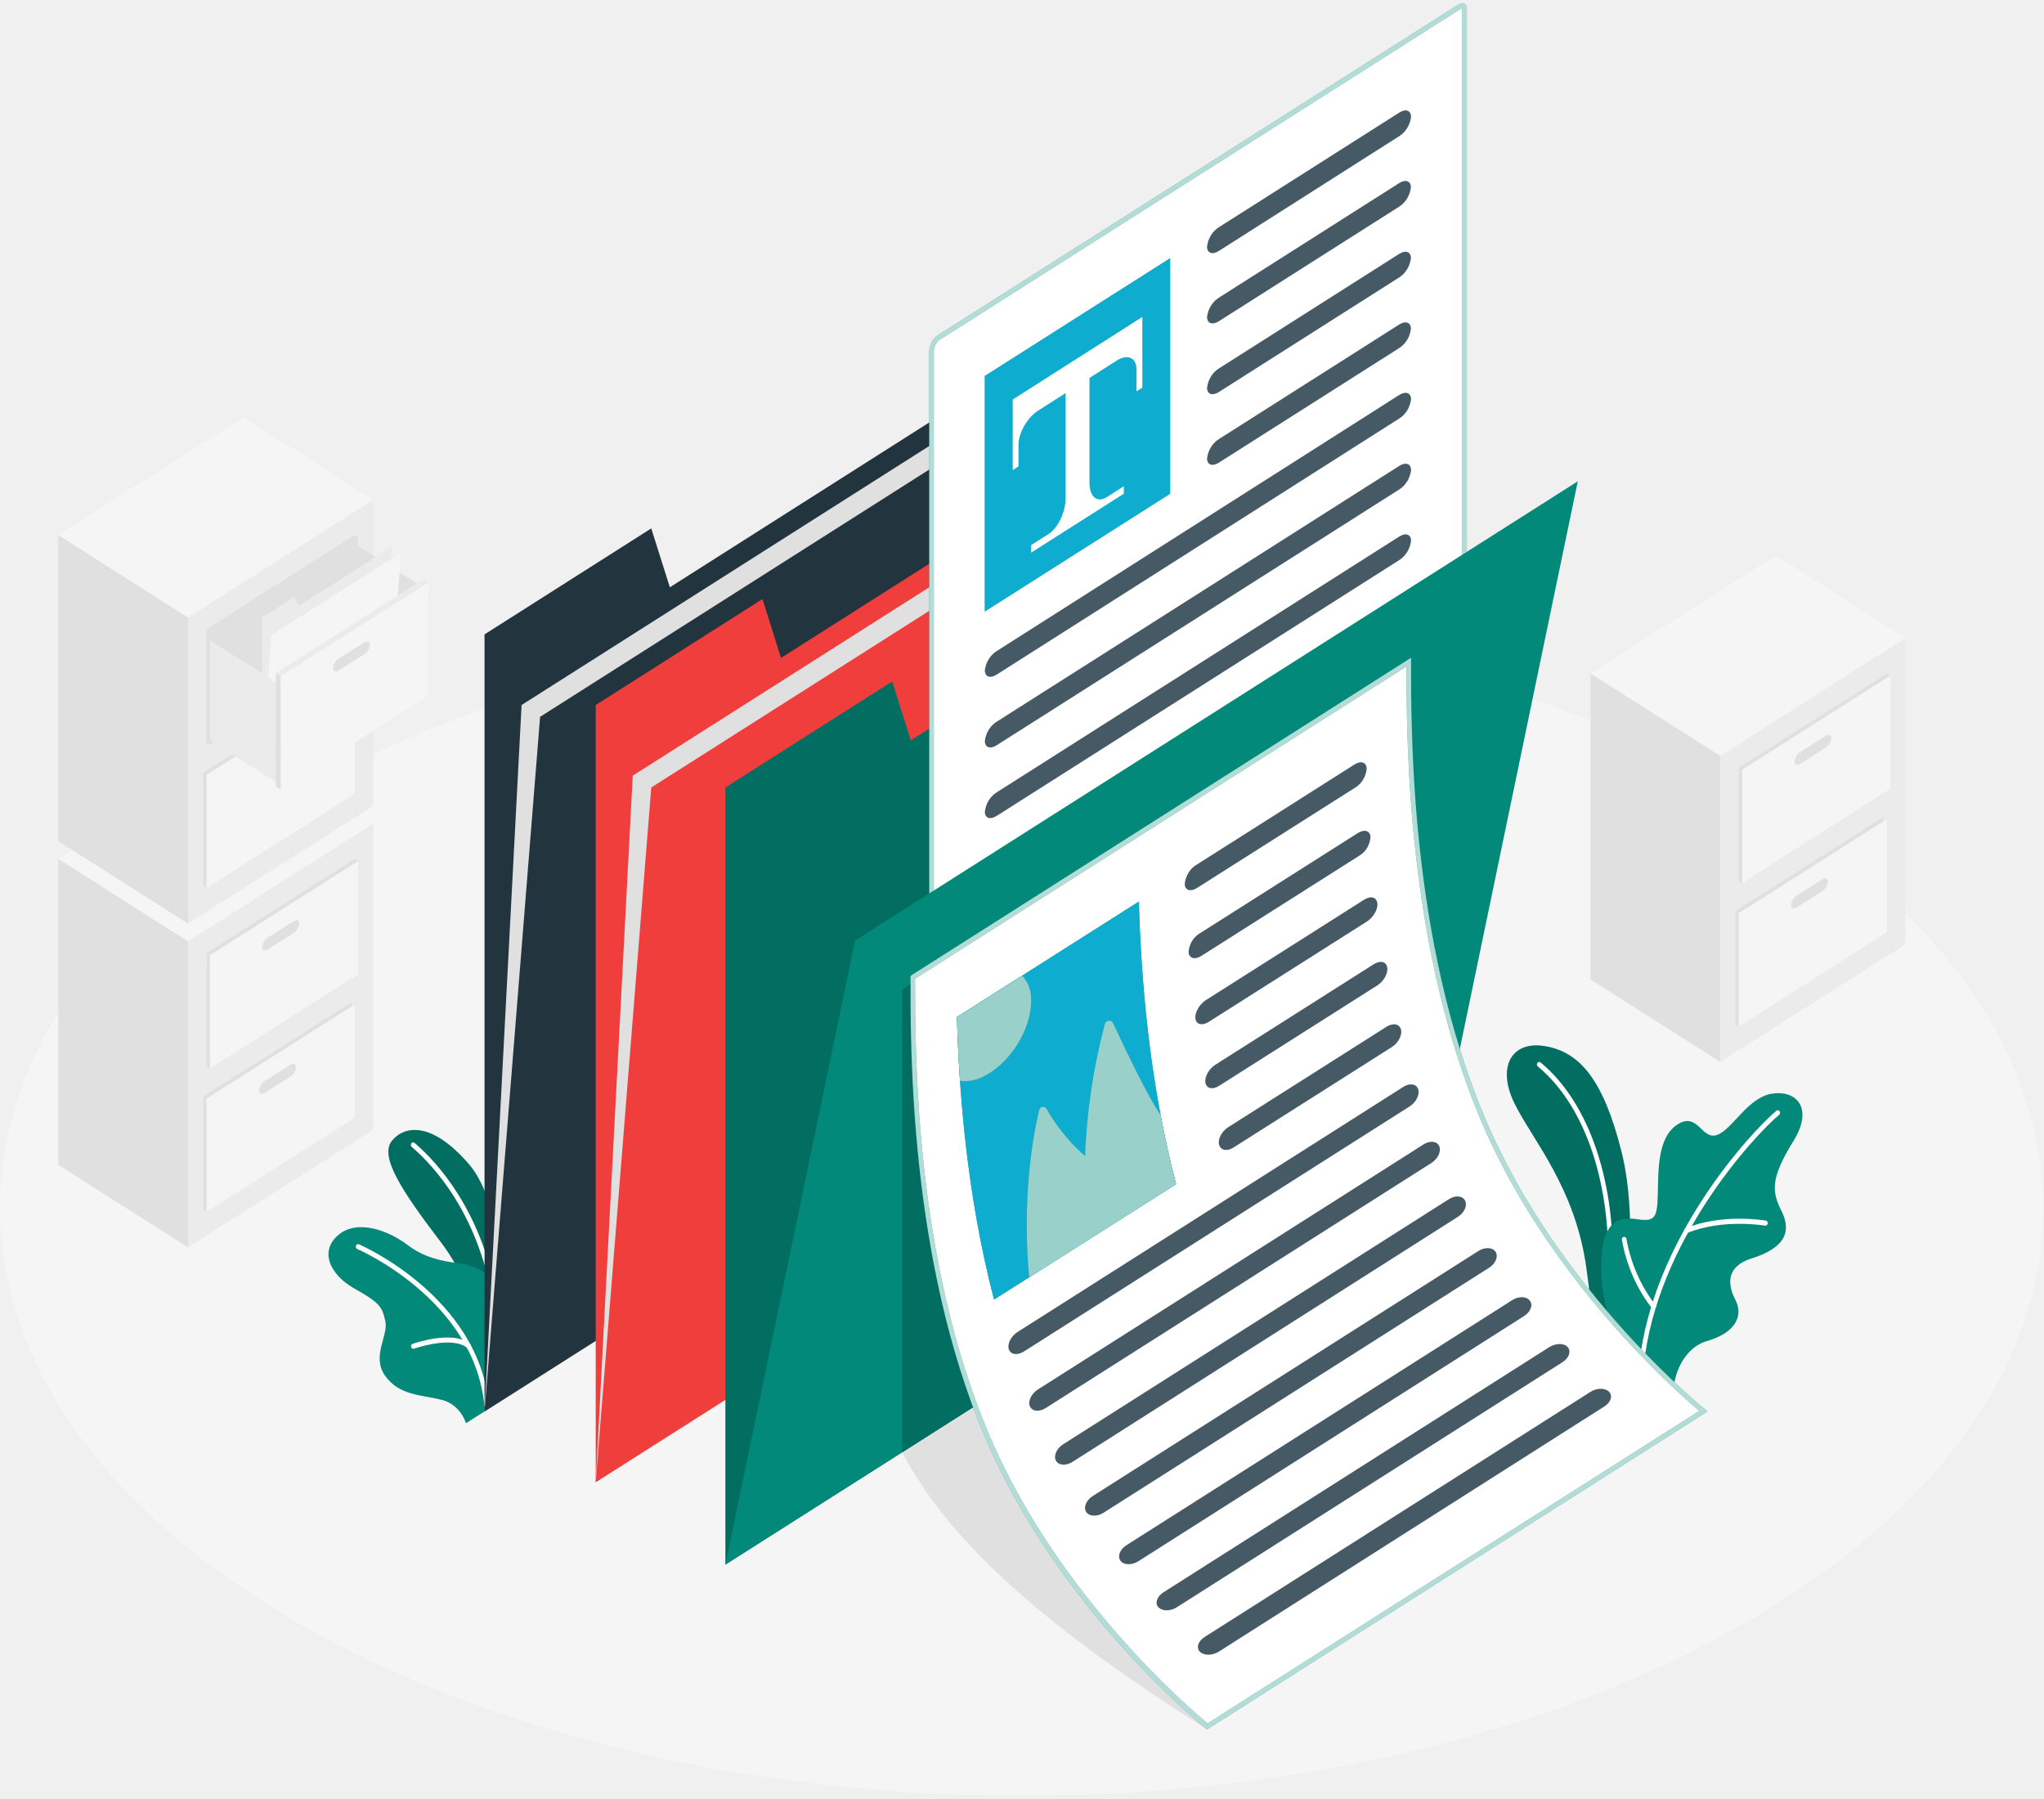
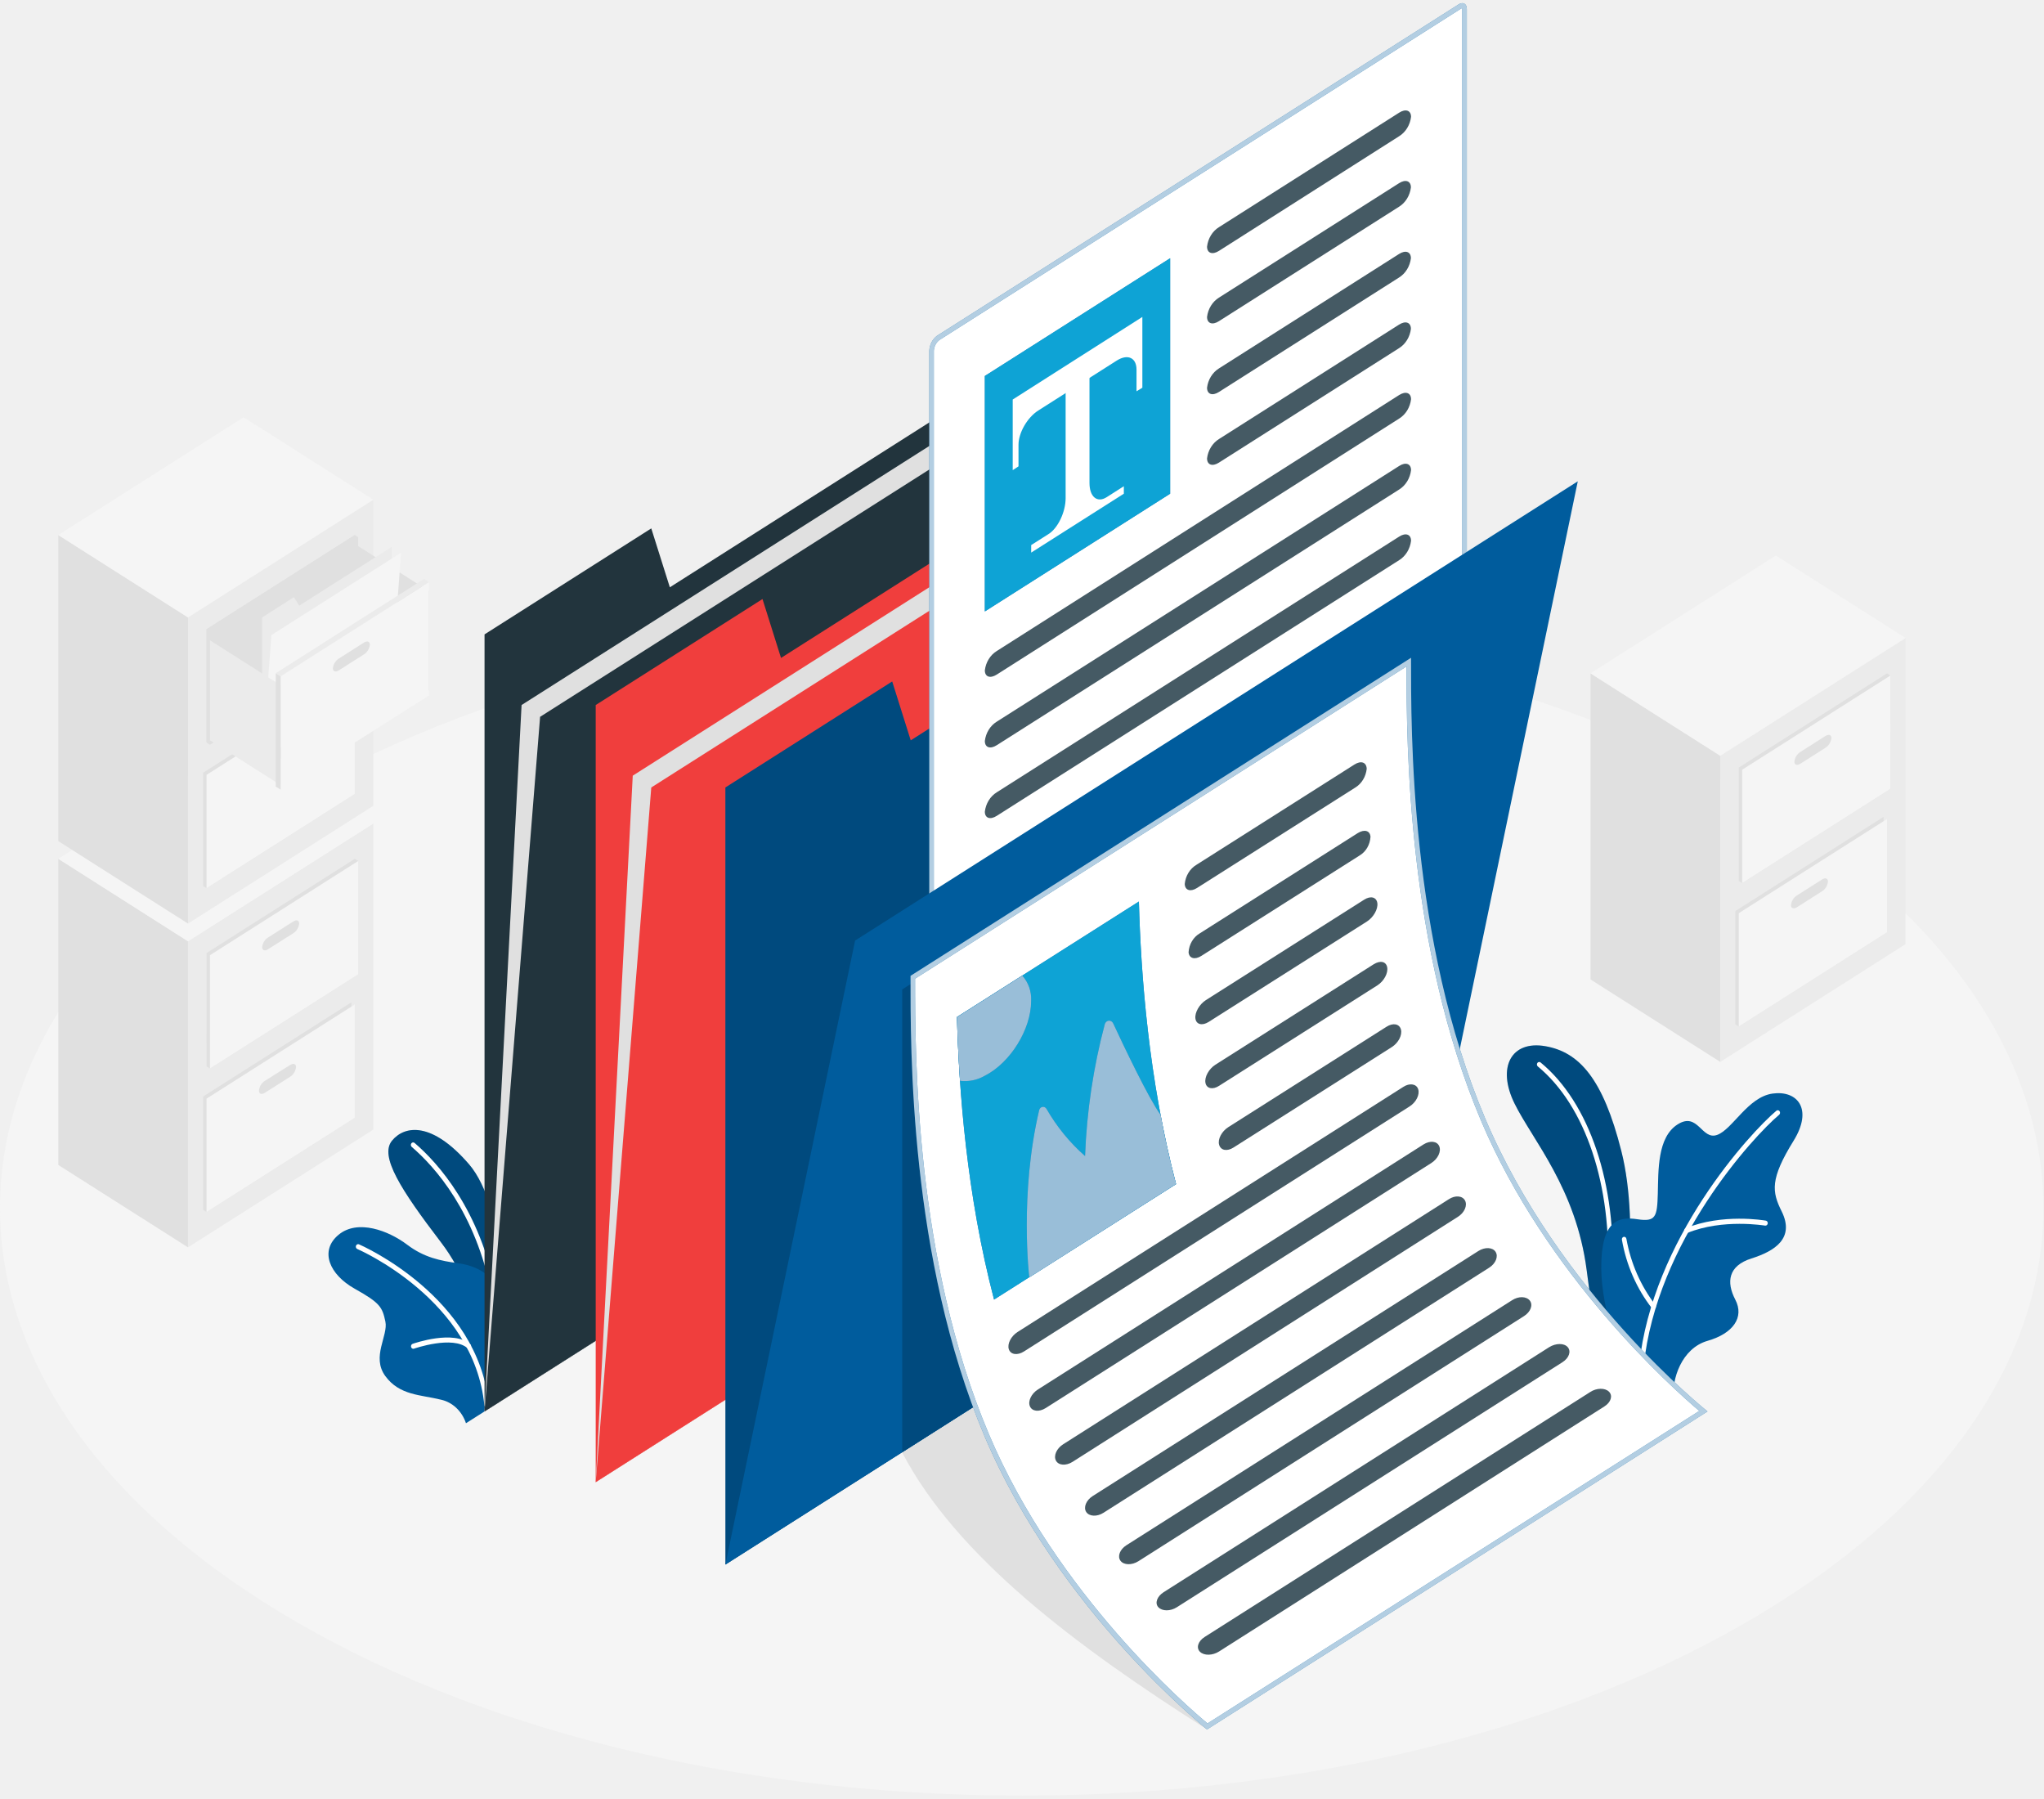
<svg xmlns="http://www.w3.org/2000/svg" width="540" height="475" viewBox="0 0 540 475" fill="none">
  <path d="M79.054 428.856C184.46 489.45 355.368 489.45 460.774 428.856C566.18 368.263 566.18 270.019 460.774 209.413C355.368 148.806 184.508 148.819 79.054 209.413C-26.4 270.006 -26.303 368.263 79.054 428.856Z" fill="#F5F5F5" />
  <path d="M49.672 329.485L15.408 307.723V226.852L49.672 248.628V329.485Z" fill="#E0E0E0" />
  <path d="M49.672 248.628L98.627 217.529V298.386L49.672 329.485V248.628Z" fill="#EBEBEB" />
  <path d="M98.627 217.529L49.672 248.628L15.408 226.852L64.363 195.753L98.627 217.529Z" fill="#F5F5F5" />
  <path d="M54.577 251.732L93.734 226.852L94.638 227.423V257.381L55.469 282.26L54.565 281.69L54.577 251.732Z" fill="#E0E0E0" />
  <path d="M55.469 252.315L94.637 227.422V257.381L55.469 282.26V252.315Z" fill="#F5F5F5" />
  <path d="M70.823 247.633L77.487 243.403C78.343 242.846 79.042 243.098 79.042 243.96C78.98 244.488 78.807 244.993 78.538 245.434C78.268 245.876 77.908 246.243 77.487 246.506L70.823 250.737C69.955 251.294 69.256 251.042 69.256 250.18C69.319 249.65 69.493 249.144 69.765 248.702C70.037 248.26 70.399 247.894 70.823 247.633V247.633Z" fill="#E0E0E0" />
  <path d="M53.673 289.633L92.83 264.754V294.713L93.734 295.283L54.565 320.162L53.673 319.592V289.633Z" fill="#E0E0E0" />
  <path d="M54.565 290.204L93.734 265.325V295.283L54.565 320.163V290.204Z" fill="#F5F5F5" />
  <path d="M69.919 285.536L76.644 281.319C77.512 280.762 78.211 281.014 78.211 281.876C78.148 282.405 77.974 282.911 77.702 283.353C77.43 283.796 77.068 284.162 76.644 284.422L69.979 288.653C69.112 289.21 68.413 288.958 68.413 288.096C68.467 287.57 68.631 287.065 68.892 286.621C69.154 286.177 69.505 285.805 69.919 285.536Z" fill="#E0E0E0" />
  <path d="M49.672 243.96L15.408 222.184V141.326L49.672 163.089V243.96Z" fill="#E0E0E0" />
  <path d="M49.672 163.089L98.627 131.99V212.861L49.672 243.96V163.089Z" fill="#EBEBEB" />
  <path d="M98.627 131.99L49.672 163.089L15.408 141.326L64.363 110.227L98.627 131.99Z" fill="#F5F5F5" />
  <path d="M54.565 166.205L93.734 141.326L94.638 141.896V171.855L55.469 196.734L54.565 196.151V166.205Z" fill="#E0E0E0" />
  <path d="M70.823 162.094L77.475 157.864C78.343 157.32 79.042 157.572 79.042 158.434C78.978 158.963 78.803 159.468 78.531 159.91C78.259 160.352 77.898 160.718 77.475 160.98L70.823 165.211C69.955 165.754 69.256 165.516 69.256 164.654C69.32 164.123 69.494 163.615 69.766 163.171C70.038 162.727 70.4 162.358 70.823 162.094V162.094Z" fill="#E0E0E0" />
  <path d="M53.673 204.108L92.83 179.229V209.174L93.734 209.744L54.565 234.623L53.673 234.053V204.108Z" fill="#E0E0E0" />
  <path d="M54.565 204.678L93.734 179.799V209.744L54.565 234.623V204.678Z" fill="#F5F5F5" />
  <path d="M69.919 199.997L76.644 195.766C77.5 195.223 78.211 195.475 78.211 196.337C78.143 196.864 77.966 197.368 77.695 197.809C77.424 198.25 77.064 198.618 76.644 198.883L69.919 203.074C69.051 203.617 68.352 203.365 68.352 202.517C68.421 201.993 68.598 201.493 68.87 201.056C69.141 200.62 69.5 200.257 69.919 199.997V199.997Z" fill="#E0E0E0" />
  <path d="M54.565 166.205L93.734 141.326V171.271L54.565 196.151V166.205Z" fill="#E0E0E0" />
  <path d="M113.318 156.127L91.878 142.507V168.898L113.318 182.504V156.127Z" fill="#E0E0E0" />
  <path d="M69.256 200.421V163.089L77.656 157.731L79.042 159.986L103.52 144.43V178.645L69.256 200.421Z" fill="#EBEBEB" />
  <path d="M69.256 200.421L71.703 167.757L105.966 145.994L103.52 178.645L69.256 200.421Z" fill="#F5F5F5" />
  <path d="M74.149 181.006L55.469 169.136V195.527L74.149 207.383V181.006Z" fill="#EBEBEB" />
  <path d="M74.149 178.645L113.318 153.766V183.711L74.149 208.59V178.645Z" fill="#F5F5F5" />
  <path d="M89.503 173.964L96.156 169.733C97.024 169.189 97.723 169.441 97.723 170.303C97.658 170.832 97.482 171.337 97.21 171.779C96.939 172.22 96.578 172.587 96.156 172.85L89.503 177.08C88.636 177.624 87.937 177.372 87.937 176.523C88 175.992 88.175 175.485 88.446 175.041C88.718 174.597 89.08 174.228 89.503 173.964Z" fill="#E0E0E0" />
  <path d="M74.149 178.645L72.848 177.822V207.768L74.149 208.59V178.645Z" fill="#E0E0E0" />
  <path d="M72.848 177.823L112.004 152.93L113.318 153.766L74.149 178.645L72.848 177.823Z" fill="#EBEBEB" />
  <path d="M454.471 280.496L420.195 258.72V177.862L454.471 199.625V280.496Z" fill="#E0E0E0" />
  <path d="M454.471 199.626L503.425 168.526V249.397L454.471 280.496V199.626Z" fill="#EBEBEB" />
  <path d="M503.426 168.526L454.471 199.625L420.195 177.863L469.162 146.75L503.426 168.526Z" fill="#F5F5F5" />
  <path d="M459.364 202.742L498.532 177.862L499.436 178.433L499.424 208.378L460.268 233.257L459.364 232.687V202.742Z" fill="#E0E0E0" />
  <path d="M460.268 203.312L499.436 178.433L499.424 208.378L460.268 233.258V203.312Z" fill="#F5F5F5" />
  <path d="M475.622 198.631L482.275 194.4C483.142 193.857 483.841 194.109 483.841 194.957C483.778 195.488 483.603 195.996 483.332 196.44C483.06 196.884 482.698 197.253 482.275 197.517L475.622 201.747C474.754 202.291 474.055 202.039 474.055 201.19C474.119 200.66 474.293 200.152 474.565 199.708C474.837 199.264 475.199 198.895 475.622 198.631V198.631Z" fill="#E0E0E0" />
  <path d="M458.46 240.644L497.629 215.752V245.71L498.533 246.28L459.364 271.16L458.46 270.589V240.644Z" fill="#E0E0E0" />
  <path d="M459.364 241.214L498.532 216.335V246.28L459.364 271.159V241.214Z" fill="#F5F5F5" />
  <path d="M474.718 236.533L481.383 232.302C482.238 231.758 482.937 232.01 482.937 232.859C482.874 233.388 482.7 233.894 482.431 234.338C482.161 234.782 481.803 235.151 481.383 235.419L474.718 239.649C473.85 240.193 473.151 239.941 473.151 239.079C473.217 238.55 473.392 238.046 473.664 237.604C473.935 237.162 474.296 236.796 474.718 236.533Z" fill="#E0E0E0" />
-   <path d="M128.467 365.014C128.467 365.014 128.6 343.981 116.548 328.213C105.882 314.248 100.206 305.389 103.568 301.304C106.93 297.22 114.162 296.238 123.912 307.537C133.662 318.837 134.421 350.135 133.071 357.216L128.467 365.014Z" fill="#02897A" />
+   <path d="M128.467 365.014C128.467 365.014 128.6 343.981 116.548 328.213C105.882 314.248 100.206 305.389 103.568 301.304C106.93 297.22 114.162 296.238 123.912 307.537C133.662 318.837 134.421 350.135 133.071 357.216L128.467 365.014Z" fill="#005C9D" />
  <path opacity="0.2" d="M128.467 365.014C128.467 365.014 128.6 343.981 116.548 328.213C105.882 314.248 100.206 305.389 103.568 301.304C106.93 297.22 114.162 296.238 123.912 307.537C133.662 318.837 134.421 350.135 133.071 357.216L128.467 365.014Z" fill="black" />
  <path d="M130.492 342.402C130.355 342.403 130.221 342.352 130.114 342.258C130.007 342.164 129.932 342.033 129.901 341.885C125.683 320.176 114.861 308.174 108.774 302.948C108.648 302.841 108.566 302.683 108.546 302.509C108.526 302.335 108.569 302.159 108.666 302.02C108.766 301.881 108.911 301.79 109.072 301.768C109.232 301.745 109.393 301.793 109.522 301.901C115.728 307.206 126.78 319.486 131.082 341.607C131.1 341.691 131.102 341.779 131.089 341.864C131.075 341.95 131.046 342.031 131.003 342.104C130.961 342.177 130.905 342.24 130.84 342.289C130.775 342.338 130.702 342.372 130.624 342.389L130.492 342.402Z" fill="white" />
-   <path d="M128.009 372.826L123.104 375.942C122.581 374.369 121.698 372.97 120.542 371.881C119.385 370.792 117.993 370.048 116.5 369.722C111.137 368.396 105.569 368.622 101.808 363.503C98.048 358.384 102.628 352.814 101.808 349.047C100.989 345.281 100.459 344.193 93.734 340.427C87.009 336.661 84.357 330.414 89.419 326.184C94.481 321.953 102.676 325.056 107.642 328.836C112.053 332.152 116.247 333.027 121.176 333.703C126.105 334.38 134.132 337.39 132.902 349.989C132.097 357.787 130.455 365.453 128.009 372.826V372.826Z" fill="#02897A" />
+   <path d="M128.009 372.826L123.104 375.942C122.581 374.369 121.698 372.97 120.542 371.881C119.385 370.792 117.993 370.048 116.5 369.722C111.137 368.396 105.569 368.622 101.808 363.503C98.048 358.384 102.628 352.814 101.808 349.047C100.989 345.281 100.459 344.193 93.734 340.427C87.009 336.661 84.357 330.414 89.419 326.184C94.481 321.953 102.676 325.056 107.642 328.836C112.053 332.152 116.247 333.027 121.176 333.703C126.105 334.38 134.132 337.39 132.902 349.989C132.097 357.787 130.455 365.453 128.009 372.826V372.826Z" fill="#005C9D" />
  <path d="M109.184 356.275C109.056 356.274 108.931 356.228 108.827 356.145C108.723 356.062 108.646 355.945 108.606 355.811C108.56 355.642 108.576 355.46 108.65 355.304C108.725 355.148 108.851 355.03 109.003 354.975C109.437 354.829 119.85 351.196 124.273 355.095C124.383 355.209 124.45 355.364 124.461 355.53C124.471 355.695 124.425 355.859 124.331 355.989C124.237 356.12 124.102 356.206 123.953 356.232C123.804 356.258 123.652 356.221 123.526 356.129C119.621 352.681 109.473 356.209 109.365 356.248L109.184 356.275Z" fill="white" />
  <path d="M128.551 371.817C128.405 371.818 128.263 371.759 128.154 371.651C128.045 371.543 127.976 371.394 127.961 371.234C125.273 343.304 94.698 330.056 94.396 329.923C94.322 329.892 94.253 329.845 94.195 329.785C94.137 329.725 94.09 329.653 94.058 329.572C94.025 329.492 94.008 329.406 94.006 329.318C94.004 329.23 94.018 329.143 94.047 329.061C94.106 328.9 94.219 328.771 94.363 328.699C94.506 328.628 94.669 328.619 94.818 328.676C95.144 328.822 126.394 342.349 129.154 371.114C129.171 371.288 129.125 371.463 129.025 371.599C128.926 371.736 128.782 371.824 128.624 371.844L128.551 371.817Z" fill="white" />
-   <path d="M428.318 354.485C428.451 354.02 433.621 324.738 428.318 303.97C423.498 284.926 417.207 277.897 408.24 276.346C399.273 274.794 395.381 281.902 400.141 291.531C404.902 301.159 416.363 313.93 419.171 335.441C420.376 344.299 421.292 351.991 421.292 351.991L428.318 354.485Z" fill="#02897A" />
+   <path d="M428.318 354.485C428.451 354.02 433.621 324.738 428.318 303.97C423.498 284.926 417.207 277.897 408.24 276.346C399.273 274.794 395.381 281.902 400.141 291.531C404.902 301.159 416.363 313.93 419.171 335.441C420.376 344.299 421.292 351.991 421.292 351.991L428.318 354.485Z" fill="#005C9D" />
  <path opacity="0.2" d="M428.318 354.485C428.451 354.02 433.621 324.738 428.318 303.97C423.498 284.926 417.207 277.897 408.24 276.346C399.273 274.794 395.381 281.902 400.141 291.531C404.902 301.159 416.363 313.93 419.171 335.441C420.376 344.299 421.292 351.991 421.292 351.991L428.318 354.485Z" fill="black" />
  <path d="M425.293 337.668C425.214 337.663 425.137 337.641 425.065 337.603C424.994 337.565 424.93 337.512 424.877 337.446C424.825 337.381 424.784 337.305 424.759 337.223C424.733 337.14 424.722 337.053 424.727 336.966C425.932 313.253 418.894 292.088 406.275 281.703C406.148 281.598 406.063 281.441 406.04 281.267C406.018 281.093 406.059 280.916 406.155 280.775C406.253 280.637 406.395 280.547 406.552 280.522C406.71 280.497 406.87 280.54 406.999 280.643C419.93 291.252 427.185 312.895 425.92 337.045C425.911 337.219 425.84 337.381 425.723 337.498C425.605 337.614 425.451 337.676 425.293 337.668Z" fill="white" />
-   <path d="M442.19 369.736C441.503 364.285 444.347 356.116 451.108 354.18C457.869 352.243 460.882 347.973 458.448 343.305C456.013 338.637 456.58 334.353 462.714 332.417C468.849 330.481 474.224 327.112 470.693 319.977C468.126 314.818 467.559 311.476 473.85 301.318C479.069 292.883 474.802 287.937 468.27 288.865C461.738 289.793 457.701 298.36 453.615 299.793C449.529 301.225 448.589 293.586 443.202 297.008C437.815 300.429 438.14 309.195 437.972 315.309C437.803 321.423 437.441 322.802 432.572 322.059C427.703 321.317 422.931 322.192 423.039 335.149C423.124 346.262 428.511 360.028 428.511 360.028L442.19 369.736Z" fill="#02897A" />
+   <path d="M442.19 369.736C441.503 364.285 444.347 356.116 451.108 354.18C457.869 352.243 460.882 347.973 458.448 343.305C456.013 338.637 456.58 334.353 462.714 332.417C468.849 330.481 474.224 327.112 470.693 319.977C468.126 314.818 467.559 311.476 473.85 301.318C479.069 292.883 474.802 287.937 468.27 288.865C461.738 289.793 457.701 298.36 453.615 299.793C449.529 301.225 448.589 293.586 443.202 297.008C437.815 300.429 438.14 309.195 437.972 315.309C437.803 321.423 437.441 322.802 432.572 322.059C427.703 321.317 422.931 322.192 423.039 335.149C423.124 346.262 428.511 360.028 428.511 360.028L442.19 369.736Z" fill="#005C9D" />
  <path d="M433.646 361.447H433.585C433.424 361.427 433.277 361.338 433.175 361.199C433.073 361.06 433.026 360.882 433.043 360.704C436.442 327.298 462.498 299.116 469.295 293.401C469.423 293.293 469.584 293.246 469.744 293.27C469.903 293.294 470.047 293.386 470.145 293.527C470.242 293.667 470.285 293.845 470.263 294.02C470.242 294.195 470.158 294.354 470.03 294.462C463.317 300.098 437.599 327.908 434.248 360.85C434.231 361.013 434.16 361.164 434.049 361.274C433.938 361.383 433.795 361.445 433.646 361.447V361.447Z" fill="white" />
  <path d="M445.528 325.733C445.406 325.732 445.287 325.692 445.186 325.616C445.085 325.54 445.007 325.434 444.962 325.309C444.91 325.142 444.919 324.959 444.986 324.799C445.054 324.638 445.174 324.512 445.323 324.447C455.037 320.468 466.053 322.351 466.523 322.431C466.679 322.46 466.818 322.556 466.911 322.698C467.003 322.839 467.041 323.015 467.017 323.187C466.987 323.358 466.9 323.511 466.773 323.614C466.645 323.717 466.487 323.764 466.33 323.744C466.221 323.744 455.158 321.834 445.745 325.693C445.675 325.719 445.602 325.733 445.528 325.733V325.733Z" fill="white" />
  <path d="M436.875 345.811C436.79 345.81 436.707 345.79 436.63 345.751C436.553 345.712 436.485 345.656 436.429 345.586C432.389 340.409 429.651 334.159 428.487 327.457C428.475 327.371 428.479 327.283 428.497 327.198C428.516 327.113 428.55 327.034 428.597 326.963C428.644 326.893 428.704 326.834 428.771 326.789C428.839 326.744 428.915 326.714 428.993 326.701C429.071 326.688 429.151 326.692 429.228 326.713C429.305 326.734 429.378 326.771 429.442 326.823C429.505 326.874 429.559 326.939 429.6 327.014C429.641 327.089 429.668 327.172 429.68 327.258C430.832 333.696 433.467 339.701 437.333 344.697C437.408 344.795 437.457 344.914 437.473 345.041C437.489 345.168 437.472 345.297 437.424 345.414C437.376 345.531 437.299 345.63 437.202 345.7C437.105 345.771 436.991 345.809 436.875 345.811V345.811Z" fill="white" />
  <path d="M128.009 167.571V372.838L318.935 251.545L318.923 64.938L176.964 155.131L172.059 139.575L128.009 167.571Z" fill="#22343D" />
  <path d="M128.009 372.838L137.795 186.23L328.721 64.938L318.935 251.545L128.009 372.838Z" fill="#E0E0E0" />
  <path d="M128.009 372.838L142.688 189.347L333.614 68.041L318.935 251.545L128.009 372.838Z" fill="#22343D" />
  <path d="M157.38 186.231V391.511L348.306 270.205V83.598L206.334 173.792L201.441 158.235L157.38 186.231Z" fill="#F03E3D" />
  <path d="M157.38 391.511L167.166 204.891L358.092 83.598L348.306 270.205L157.38 391.511Z" fill="#E0E0E0" />
  <path d="M157.38 391.511L172.059 208.007L362.985 86.701L348.306 270.205L157.38 391.511Z" fill="#F03E3D" />
  <path d="M318.887 456.826C284.611 435.05 252.819 411.378 238.308 383.607L282.418 355.585L318.887 456.826Z" fill="#E0E0E0" />
-   <path d="M191.643 208.007V413.274L382.569 291.981V105.373L240.598 195.567L235.705 180.011L191.643 208.007Z" fill="#02897A" />
+   <path d="M191.643 208.007V413.274L382.569 291.981V105.373L240.598 195.567L235.705 180.011L191.643 208.007Z" fill="#005C9D" />
  <path opacity="0.2" d="M191.643 208.007V413.274L382.569 291.981V105.373L240.598 195.567L235.705 180.011L191.643 208.007Z" fill="black" />
  <path d="M246.648 268.693C246.166 268.693 246.094 268.083 246.094 267.725V92.668C246.132 91.989 246.313 91.329 246.623 90.74C246.932 90.151 247.362 89.649 247.877 89.273L385.679 1.745C385.867 1.615 386.083 1.542 386.305 1.533C386.787 1.533 386.86 2.143 386.86 2.501V177.557C386.822 178.238 386.641 178.901 386.332 179.492C386.022 180.083 385.592 180.588 385.076 180.966L247.275 268.494C247.084 268.617 246.869 268.685 246.648 268.693Z" fill="white" />
-   <path d="M386.233 2.143C386.243 2.24 386.243 2.338 386.233 2.435V177.491C386.193 178.056 386.04 178.604 385.783 179.095C385.527 179.586 385.174 180.007 384.75 180.329L246.949 267.858L246.708 267.977C246.692 267.881 246.692 267.782 246.708 267.685V92.629C246.75 92.067 246.904 91.521 247.16 91.033C247.417 90.544 247.769 90.125 248.19 89.804L385.992 2.276C386.068 2.217 386.154 2.177 386.245 2.156L386.233 2.143ZM386.317 0.83C385.989 0.841 385.669 0.946 385.389 1.135L247.588 88.663C246.982 89.101 246.478 89.689 246.116 90.38C245.754 91.071 245.544 91.846 245.503 92.642V267.698C245.503 268.733 245.973 269.33 246.708 269.33C247.037 269.32 247.357 269.215 247.636 269.025L385.437 181.496C386.046 181.062 386.552 180.474 386.914 179.783C387.277 179.091 387.485 178.315 387.522 177.518V2.462C387.522 1.427 387.052 0.817 386.317 0.83V0.83Z" fill="#02897A" />
+   <path d="M386.233 2.143C386.243 2.24 386.243 2.338 386.233 2.435V177.491C386.193 178.056 386.04 178.604 385.783 179.095C385.527 179.586 385.174 180.007 384.75 180.329L246.949 267.858L246.708 267.977C246.692 267.881 246.692 267.782 246.708 267.685V92.629C246.75 92.067 246.904 91.521 247.16 91.033C247.417 90.544 247.769 90.125 248.19 89.804L385.992 2.276C386.068 2.217 386.154 2.177 386.245 2.156L386.233 2.143ZM386.317 0.83C385.989 0.841 385.669 0.946 385.389 1.135L247.588 88.663C246.982 89.101 246.478 89.689 246.116 90.38C245.754 91.071 245.544 91.846 245.503 92.642V267.698C245.503 268.733 245.973 269.33 246.708 269.33C247.037 269.32 247.357 269.215 247.636 269.025L385.437 181.496C386.046 181.062 386.552 180.474 386.914 179.783C387.277 179.091 387.485 178.315 387.522 177.518V2.462C387.522 1.427 387.052 0.817 386.317 0.83V0.83Z" fill="#005C9D" />
  <path opacity="0.7" d="M386.233 2.143C386.243 2.24 386.243 2.338 386.233 2.435V177.491C386.193 178.056 386.04 178.604 385.783 179.095C385.527 179.586 385.174 180.007 384.75 180.329L246.949 267.858L246.708 267.977C246.692 267.881 246.692 267.782 246.708 267.685V92.629C246.75 92.067 246.904 91.521 247.16 91.033C247.417 90.544 247.769 90.125 248.19 89.804L385.992 2.276C386.068 2.217 386.154 2.177 386.245 2.156L386.233 2.143ZM386.317 0.83C385.989 0.841 385.669 0.946 385.389 1.135L247.588 88.663C246.982 89.101 246.478 89.689 246.116 90.38C245.754 91.071 245.544 91.846 245.503 92.642V267.698C245.503 268.733 245.973 269.33 246.708 269.33C247.037 269.32 247.357 269.215 247.636 269.025L385.437 181.496C386.046 181.062 386.552 180.474 386.914 179.783C387.277 179.091 387.485 178.315 387.522 177.518V2.462C387.522 1.427 387.052 0.817 386.317 0.83V0.83Z" fill="white" />
-   <path d="M260.182 99.313L309.137 68.214V130.412L260.182 161.511V99.313Z" fill="#02897A" />
+   <path d="M260.182 99.313L309.137 68.214V130.412L260.182 161.511V99.313Z" fill="#005C9D" />
  <path opacity="0.8" d="M260.182 99.313L309.137 68.214V130.412L260.182 161.511V99.313Z" fill="#11B5E4" />
  <path d="M301.797 83.717V102.416L300.255 103.358V97.642C300.255 94.486 297.929 93.412 295.036 95.242L274.295 108.437C271.415 110.268 269.076 114.312 269.076 117.469V123.185L267.546 124.192V105.533L301.797 83.717Z" fill="white" />
  <path d="M292.373 131.327C289.866 132.918 287.829 131.247 287.829 127.574V97.642L281.526 101.408V131.579C281.526 135.239 279.489 139.536 276.982 141.088L272.427 143.979V145.968L296.904 130.412V128.436L292.373 131.327Z" fill="white" />
  <path d="M318.887 65.151C318.887 66.875 320.297 67.365 322.02 66.278L369.65 35.974C370.495 35.447 371.217 34.712 371.761 33.826C372.305 32.941 372.654 31.928 372.783 30.869C372.783 29.158 371.373 28.654 369.65 29.755L322.057 59.992C321.198 60.518 320.463 61.259 319.912 62.155C319.362 63.051 319.011 64.077 318.887 65.151V65.151Z" fill="#455A64" />
  <path d="M318.887 83.717C318.887 85.441 320.297 85.945 322.02 84.844L369.613 54.607C370.458 54.08 371.181 53.345 371.725 52.459C372.268 51.573 372.618 50.561 372.747 49.502C372.747 47.791 371.337 47.287 369.613 48.388L322.02 78.624C321.177 79.15 320.455 79.883 319.912 80.767C319.368 81.65 319.017 82.66 318.887 83.717Z" fill="#455A64" />
  <path d="M318.887 102.416C318.887 104.14 320.297 104.644 322.02 103.543L369.613 73.306C370.457 72.78 371.179 72.047 371.722 71.163C372.266 70.28 372.616 69.27 372.747 68.213C372.747 66.489 371.337 65.985 369.613 67.086L322.02 97.323C321.177 97.849 320.455 98.582 319.912 99.465C319.368 100.349 319.017 101.358 318.887 102.416V102.416Z" fill="#455A64" />
  <path d="M318.887 121.076C318.887 122.8 320.297 123.304 322.02 122.203L369.613 91.966C370.457 91.44 371.179 90.707 371.722 89.824C372.266 88.94 372.616 87.931 372.747 86.874C372.747 85.15 371.337 84.646 369.613 85.746L322.02 115.983C321.177 116.509 320.455 117.242 319.912 118.126C319.368 119.009 319.017 120.019 318.887 121.076V121.076Z" fill="#455A64" />
  <path d="M260.182 177.067C260.182 178.791 261.58 179.295 263.316 178.195L369.649 110.559C370.494 110.035 371.217 109.302 371.761 108.419C372.304 107.535 372.654 106.524 372.783 105.467C372.783 103.743 371.373 103.252 369.649 104.339L263.316 171.975C262.47 172.498 261.747 173.231 261.203 174.115C260.659 174.998 260.31 176.009 260.182 177.067V177.067Z" fill="#455A64" />
  <path d="M260.182 195.726C260.182 197.45 261.58 197.954 263.316 196.853L369.649 129.298C370.495 128.77 371.217 128.035 371.761 127.149C372.305 126.264 372.654 125.251 372.783 124.192C372.783 122.481 371.373 121.977 369.649 123.078L263.316 190.634C262.47 191.157 261.747 191.889 261.203 192.773C260.659 193.657 260.31 194.668 260.182 195.726V195.726Z" fill="#455A64" />
  <path d="M260.182 214.399C260.182 216.109 261.58 216.613 263.316 215.513L369.649 147.957C370.495 147.43 371.217 146.694 371.761 145.809C372.305 144.923 372.654 143.911 372.783 142.851C372.783 141.14 371.373 140.636 369.649 141.737L263.316 209.293C262.469 209.818 261.745 210.552 261.201 211.438C260.657 212.325 260.308 213.338 260.182 214.399V214.399Z" fill="#455A64" />
-   <path d="M191.643 413.274L225.907 248.442L416.833 127.136L382.569 291.981L191.643 413.274Z" fill="#02897A" />
-   <path d="M238.356 261.346V383.607L282.418 355.611V233.363L238.356 261.346Z" fill="#02897A" />
+   <path d="M191.643 413.274L225.907 248.442L416.833 127.136L382.569 291.981L191.643 413.274Z" fill="#005C9D" />
+   <path d="M238.356 261.346V383.607L282.418 355.611V233.363L238.356 261.346Z" fill="#005C9D" />
  <path opacity="0.2" d="M238.356 261.346V383.607L282.418 355.611V233.363L238.356 261.346Z" fill="black" />
  <path d="M318.971 456.03C315.223 452.954 279.092 422.571 260.725 379.112C241.176 332.907 241.2 279.011 241.2 258.734V258.097L372.18 174.892C372.18 195.355 372.18 249.331 391.813 295.695C409.758 338.133 444.504 368.131 450.012 372.719L318.971 456.03Z" fill="white" />
-   <path d="M371.578 176.086C371.578 197.411 371.952 250.352 391.271 296.026C408.613 337.005 441.587 366.473 448.927 372.693L319.008 455.234C313.934 451.03 279.164 421.151 261.279 378.886C241.755 332.814 241.755 279.024 241.755 258.773V258.521L371.53 176.072L371.578 176.086ZM372.735 173.778L240.55 257.765C240.55 276.849 240.188 332.297 260.134 379.443C279.767 425.713 318.887 456.826 318.887 456.826L451.108 372.825C451.108 372.825 411.94 341.713 392.367 295.442C372.41 248.296 372.783 192.849 372.783 173.765L372.735 173.778Z" fill="#02897A" />
+   <path d="M371.578 176.086C371.578 197.411 371.952 250.352 391.271 296.026C408.613 337.005 441.587 366.473 448.927 372.693L319.008 455.234C313.934 451.03 279.164 421.151 261.279 378.886C241.755 332.814 241.755 279.024 241.755 258.773V258.521L371.53 176.072L371.578 176.086ZM372.735 173.778L240.55 257.765C240.55 276.849 240.188 332.297 260.134 379.443C279.767 425.713 318.887 456.826 318.887 456.826L451.108 372.825C451.108 372.825 411.94 341.713 392.367 295.442C372.41 248.296 372.783 192.849 372.783 173.765L372.735 173.778Z" fill="#005C9D" />
  <path opacity="0.7" d="M371.578 176.086C371.578 197.411 371.952 250.352 391.271 296.026C408.613 337.005 441.587 366.473 448.927 372.693L319.008 455.234C313.934 451.03 279.164 421.151 261.279 378.886C241.755 332.814 241.755 279.024 241.755 258.773V258.521L371.53 176.072L371.578 176.086ZM372.735 173.778L240.55 257.765C240.55 276.849 240.188 332.297 260.134 379.443C279.767 425.713 318.887 456.826 318.887 456.826L451.108 372.825C451.108 372.825 411.94 341.713 392.367 295.442C372.41 248.296 372.783 192.849 372.783 173.765L372.735 173.778Z" fill="white" />
  <path d="M357.827 201.946L316.031 228.47C315.194 228.976 314.481 229.698 313.952 230.573C313.423 231.448 313.095 232.451 312.994 233.496C313.054 235.18 314.512 235.658 316.236 234.557L358.044 208.033C358.87 207.531 359.576 206.819 360.102 205.957C360.628 205.094 360.96 204.105 361.069 203.073C360.996 201.323 359.562 200.845 357.827 201.946Z" fill="#455A64" />
  <path d="M358.718 220.049L316.922 246.572C316.096 247.061 315.395 247.773 314.885 248.64C314.375 249.507 314.073 250.502 314.006 251.532C314.138 253.163 315.657 253.601 317.38 252.5L359.188 225.977C360.011 225.489 360.707 224.78 361.211 223.914C361.715 223.049 362.01 222.056 362.069 221.03C361.948 219.385 360.454 218.988 358.718 220.049Z" fill="#455A64" />
  <path d="M360.394 237.647L318.586 264.171C316.862 265.272 315.609 267.46 315.814 269.038C316.019 270.616 317.597 271.027 319.333 269.927L361.141 243.403C362.864 242.302 364.094 240.127 363.877 238.549C363.66 236.971 362.117 236.547 360.394 237.647Z" fill="#455A64" />
  <path d="M362.9 254.715L321.092 281.239C319.369 282.34 318.176 284.488 318.465 286.026C318.754 287.565 320.393 287.91 322.081 286.809L363.877 260.285C365.612 259.184 366.769 257.049 366.48 255.511C366.191 253.972 364.684 253.614 362.9 254.715Z" fill="#455A64" />
  <path d="M366.299 271.213L324.491 297.737C322.768 298.838 321.647 300.933 322.081 302.405C322.515 303.877 324.166 304.209 325.889 303.108L367.697 276.584C369.433 275.483 370.517 273.401 370.108 271.916C369.698 270.431 368.023 270.112 366.299 271.213Z" fill="#455A64" />
  <path d="M370.71 287.114L268.824 351.845C267.1 352.946 266.052 354.988 266.522 356.407C266.992 357.826 268.787 358.092 270.511 356.991L372.398 292.26C374.133 291.159 375.133 289.13 374.663 287.698C374.193 286.266 372.373 286.014 370.71 287.114Z" fill="#455A64" />
  <path d="M376.073 302.299L274.198 367.03C272.463 368.13 271.511 370.12 272.089 371.472C272.668 372.825 274.5 373.037 276.259 371.937L378.146 307.205C379.881 306.105 380.809 304.115 380.231 302.763C379.652 301.41 377.809 301.211 376.073 302.299Z" fill="#455A64" />
  <path d="M382.762 316.768L280.875 381.499C279.14 382.599 278.284 384.536 278.971 385.822C279.658 387.108 281.622 387.241 283.358 386.14L385.172 321.409C386.896 320.322 387.727 318.399 387.04 317.112C386.353 315.826 384.449 315.667 382.762 316.768Z" fill="#455A64" />
  <path d="M390.56 330.454L288.685 395.171C286.949 396.272 286.178 398.169 286.962 399.375C287.745 400.582 289.806 400.702 291.541 399.588L393.416 334.857C395.151 333.756 395.899 331.886 395.115 330.666C394.332 329.446 392.295 329.353 390.56 330.454Z" fill="#455A64" />
  <path d="M399.454 343.463L297.567 408.181C295.844 409.282 295.157 411.125 296.025 412.279C296.892 413.433 299.025 413.486 300.761 412.385L402.648 347.628C404.371 346.527 405.058 344.71 404.166 343.556C403.274 342.402 401.189 342.323 399.454 343.463Z" fill="#455A64" />
  <path d="M409.276 355.85L307.426 420.567C305.69 421.668 305.015 423.472 306.028 424.546C307.04 425.62 309.185 425.647 310.909 424.546L412.795 359.815C414.531 358.714 415.133 356.937 414.169 355.836C413.205 354.736 411.036 354.762 409.276 355.85Z" fill="#455A64" />
  <path d="M420.123 367.693L318.236 432.411C316.513 433.511 315.946 435.275 317.031 436.323C318.116 437.371 320.333 437.331 322.069 436.23L423.871 371.499C425.594 370.398 426.137 368.674 425.076 367.613C424.016 366.552 421.81 366.592 420.123 367.693Z" fill="#455A64" />
-   <path d="M300.881 238.138L252.818 268.64C253.349 287.803 255.337 315.441 262.617 343.278L310.692 312.776C303.4 284.939 301.412 257.288 300.881 238.138Z" fill="#02897A" />
+   <path d="M300.881 238.138L252.818 268.64C253.349 287.803 255.337 315.441 262.617 343.278L310.692 312.776C303.4 284.939 301.412 257.288 300.881 238.138Z" fill="#005C9D" />
  <path opacity="0.8" d="M300.881 238.138L252.818 268.64C253.349 287.803 255.337 315.441 262.617 343.278L310.692 312.776C303.4 284.939 301.412 257.288 300.881 238.138Z" fill="#11B5E4" />
-   <path d="M272.415 264.423C272.48 263.186 272.305 261.948 271.902 260.791C271.498 259.634 270.876 258.584 270.077 257.712L252.818 268.666C252.963 273.732 253.204 279.395 253.626 285.496C255.871 285.78 258.142 285.318 260.146 284.17C266.931 280.748 272.415 271.876 272.415 264.423Z" fill="#02897A" />
+   <path d="M272.415 264.423C272.48 263.186 272.305 261.948 271.902 260.791C271.498 259.634 270.876 258.584 270.077 257.712L252.818 268.666C252.963 273.732 253.204 279.395 253.626 285.496C255.871 285.78 258.142 285.318 260.146 284.17C266.931 280.748 272.415 271.876 272.415 264.423Z" fill="#005C9D" />
  <path opacity="0.6" d="M272.415 264.423C272.48 263.186 272.305 261.948 271.902 260.791C271.498 259.634 270.876 258.584 270.077 257.712L252.818 268.666C252.963 273.732 253.204 279.395 253.626 285.496C255.871 285.78 258.142 285.318 260.146 284.17C266.931 280.748 272.415 271.876 272.415 264.423Z" fill="white" />
-   <path d="M306.606 294.474C303.4 290.032 296.88 276.306 294.096 270.325C293.987 270.088 293.815 269.893 293.604 269.765C293.393 269.637 293.152 269.582 292.912 269.606C292.672 269.63 292.444 269.733 292.258 269.901C292.071 270.07 291.935 270.296 291.867 270.55C288.855 281.879 287.106 293.569 286.66 305.362C282.646 301.856 279.196 297.633 276.452 292.87C276.335 292.685 276.173 292.541 275.984 292.455C275.795 292.369 275.588 292.344 275.386 292.383C275.185 292.422 274.998 292.523 274.847 292.675C274.697 292.827 274.589 293.024 274.536 293.241C269.281 315.508 271.921 337.416 271.921 337.416L310.692 312.776C309.077 306.622 307.739 300.495 306.606 294.474Z" fill="#02897A" />
+   <path d="M306.606 294.474C303.4 290.032 296.88 276.306 294.096 270.325C293.987 270.088 293.815 269.893 293.604 269.765C293.393 269.637 293.152 269.582 292.912 269.606C292.672 269.63 292.444 269.733 292.258 269.901C292.071 270.07 291.935 270.296 291.867 270.55C288.855 281.879 287.106 293.569 286.66 305.362C282.646 301.856 279.196 297.633 276.452 292.87C276.335 292.685 276.173 292.541 275.984 292.455C275.795 292.369 275.588 292.344 275.386 292.383C275.185 292.422 274.998 292.523 274.847 292.675C274.697 292.827 274.589 293.024 274.536 293.241C269.281 315.508 271.921 337.416 271.921 337.416L310.692 312.776C309.077 306.622 307.739 300.495 306.606 294.474Z" fill="#005C9D" />
  <path opacity="0.6" d="M306.606 294.474C303.4 290.032 296.88 276.306 294.096 270.325C293.987 270.088 293.815 269.893 293.604 269.765C293.393 269.637 293.152 269.582 292.912 269.606C292.672 269.63 292.444 269.733 292.258 269.901C292.071 270.07 291.935 270.296 291.867 270.55C288.855 281.879 287.106 293.569 286.66 305.362C282.646 301.856 279.196 297.633 276.452 292.87C276.335 292.685 276.173 292.541 275.984 292.455C275.795 292.369 275.588 292.344 275.386 292.383C275.185 292.422 274.998 292.523 274.847 292.675C274.697 292.827 274.589 293.024 274.536 293.241C269.281 315.508 271.921 337.416 271.921 337.416L310.692 312.776C309.077 306.622 307.739 300.495 306.606 294.474Z" fill="white" />
</svg>
